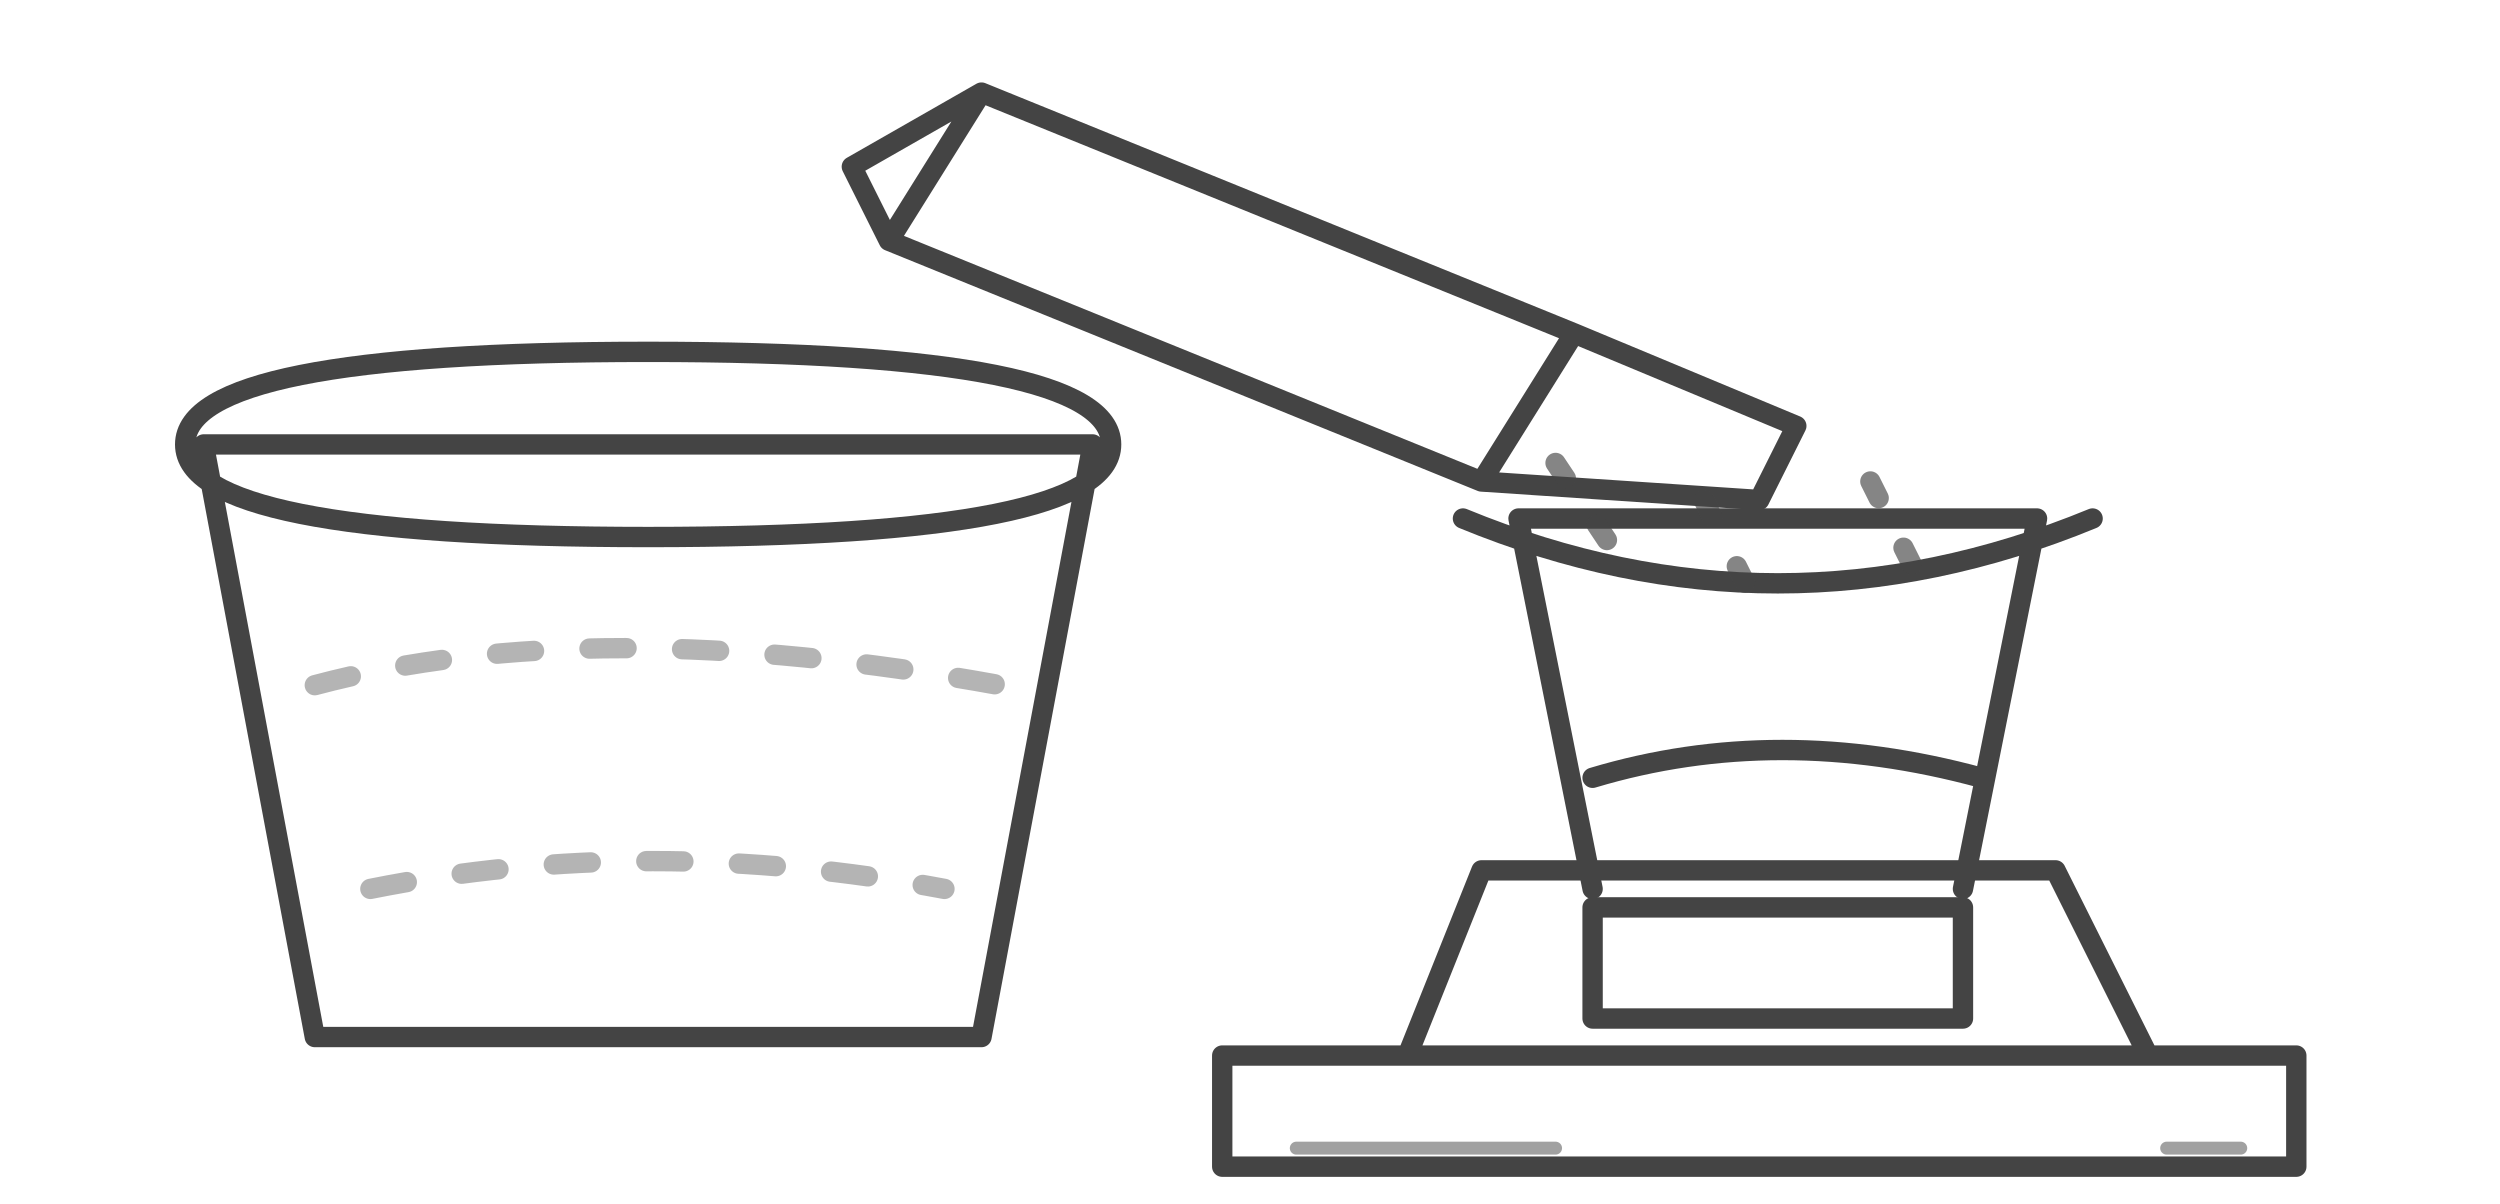
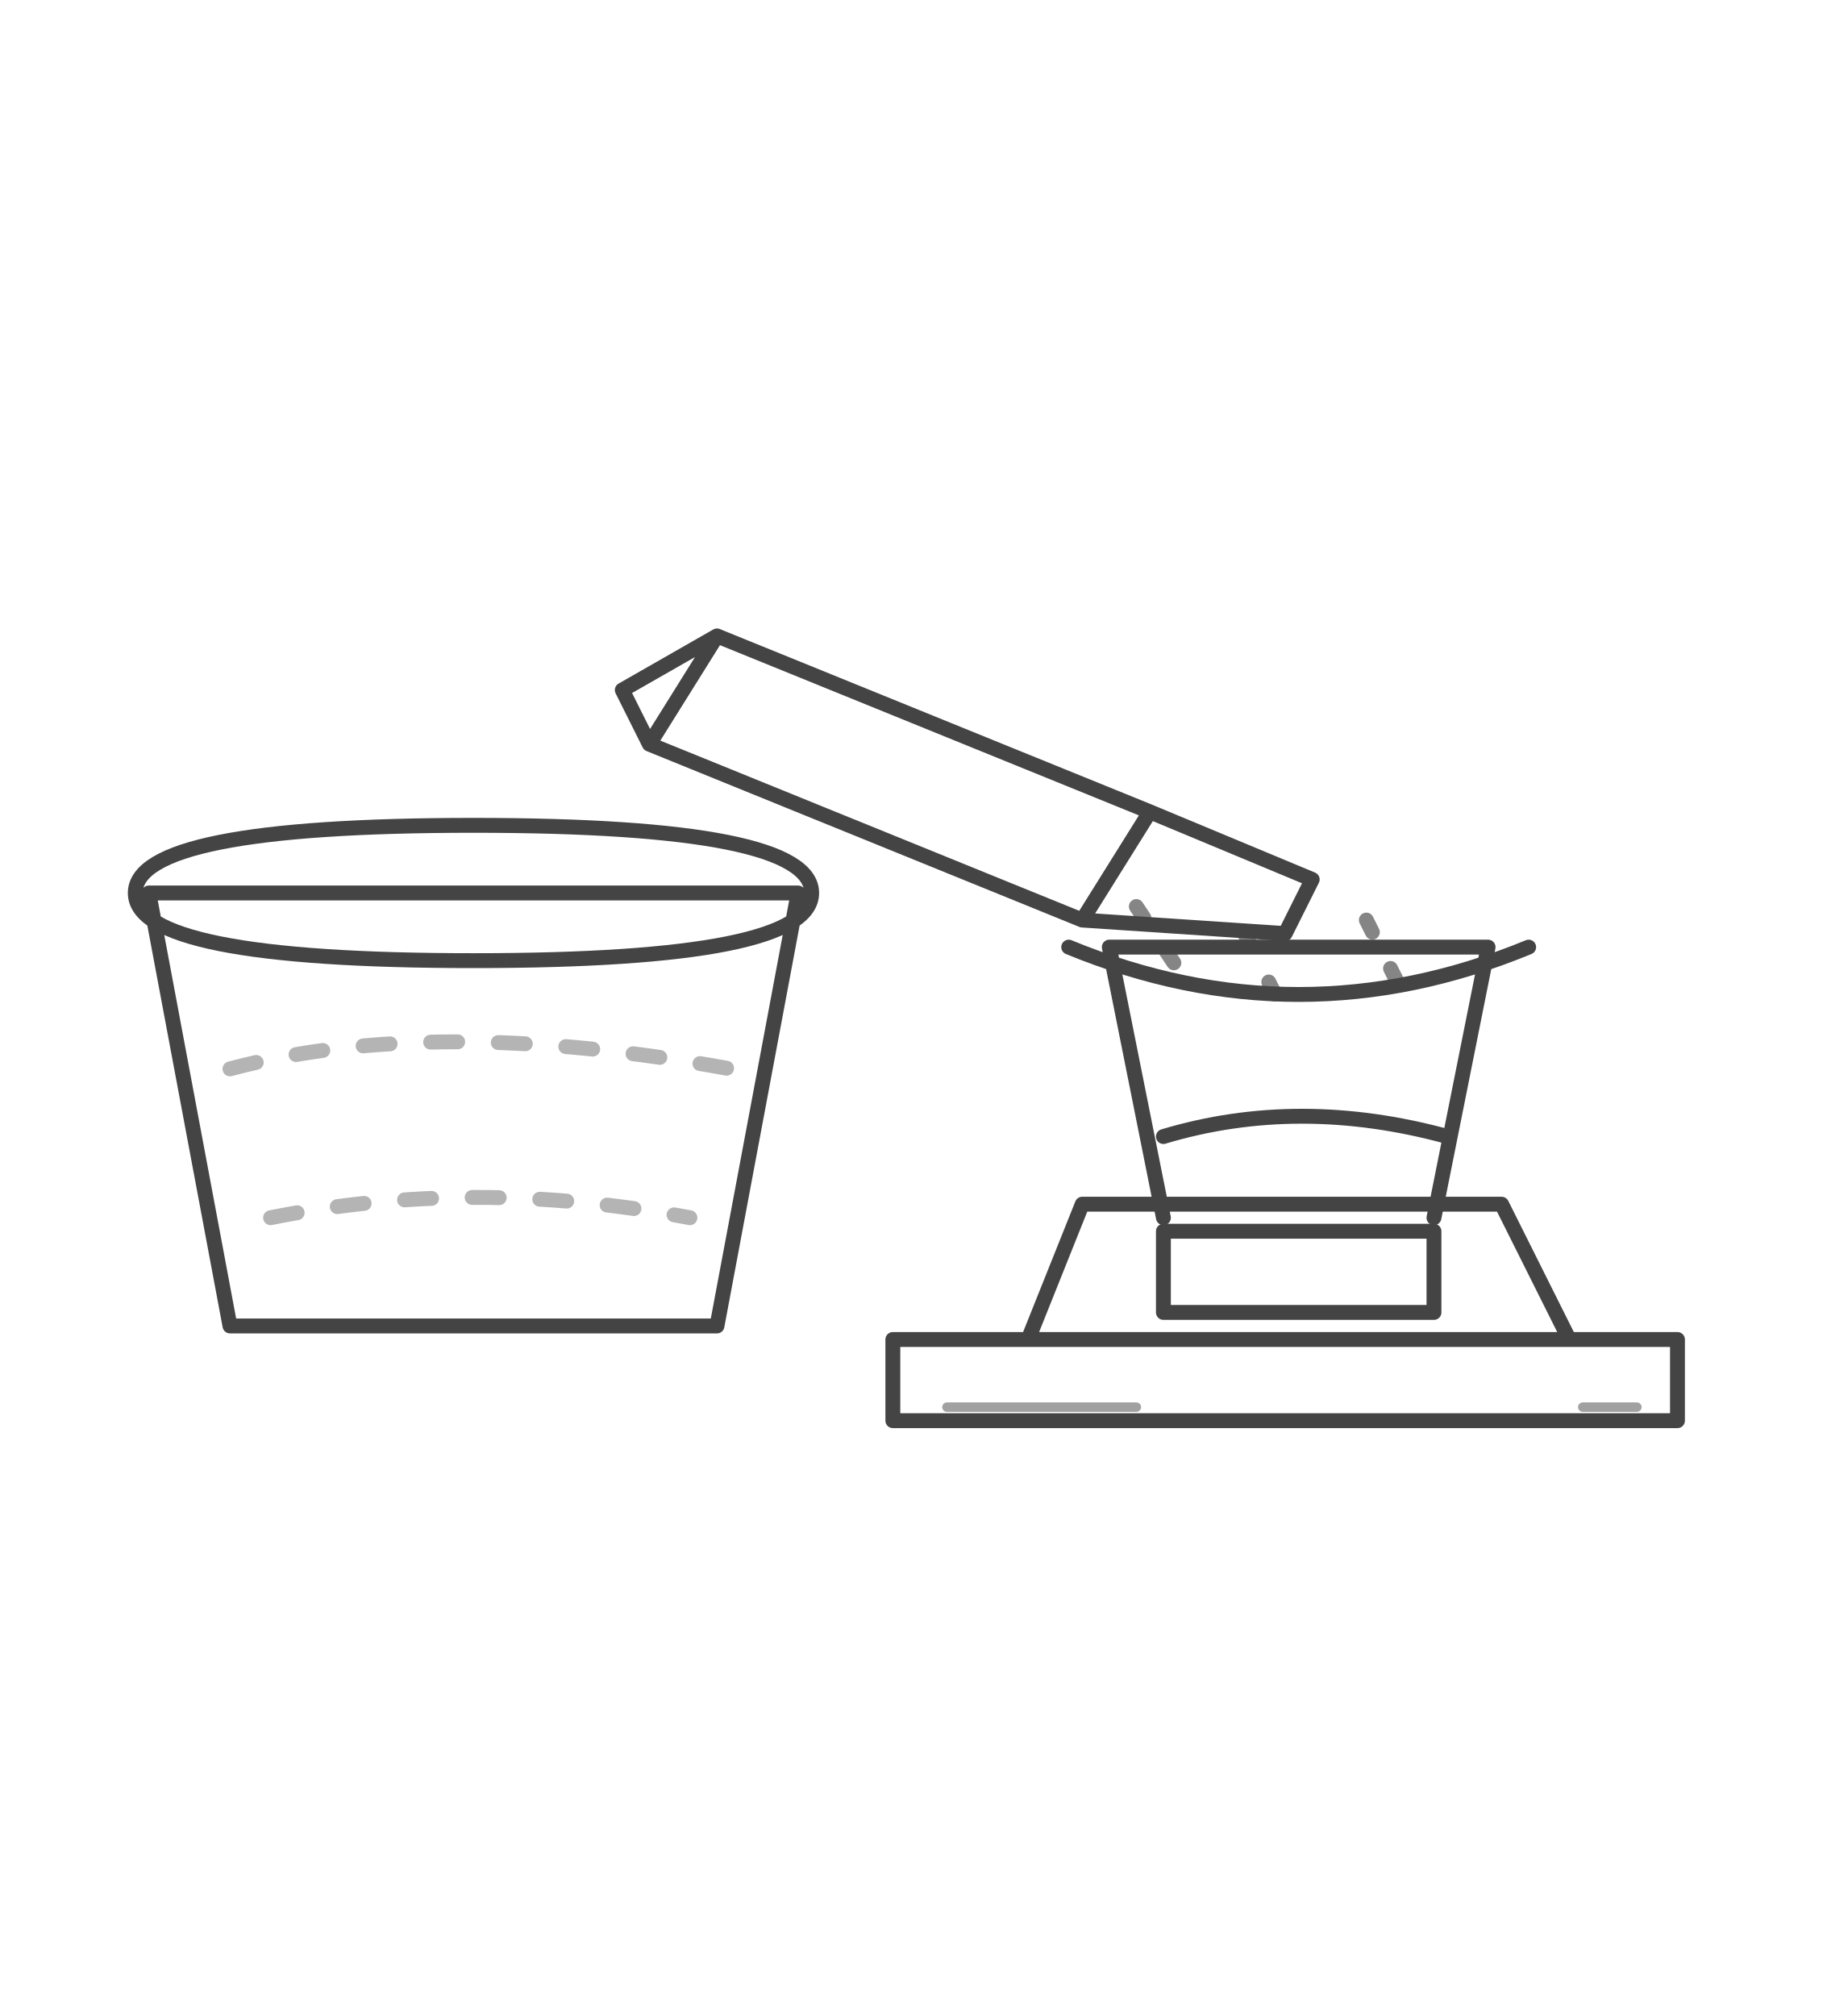
- <svg xmlns="http://www.w3.org/2000/svg" width="135" height="65" viewBox="0 0 135 65" fill="none" stroke="#444444" stroke-width="1.1" stroke-linejoin="round" stroke-linecap="round">
+ <svg xmlns="http://www.w3.org/2000/svg" width="135" height="149" viewBox="0 -42 135 149" fill="none" stroke="#444444" stroke-width="1.1" stroke-linejoin="round" stroke-linecap="round">
  <path d="M11 24H59L53 56H17L11 24Z M10 24Q10 19 35 19T60 24Q60 29 35 29T10 24Z" />
  <path d="M17 37Q32 33 54 37M20 48Q35 45 51 48" opacity=".4" stroke-dasharray="2 3" />
  <path d="M66 57H124V63H66Z M80 47H111L116 57H76Z M86 49H106V55H86Z" />
  <path d="M86 48L82 28H110L106 48M79 28Q96 35 113 28 M86 42Q96 39 107 42" />
  <path d="M53 5L85 18L80 26L48 13Z M53 5L46 9L48 13M85 18L97 23L95 27L80 26" />
  <path d="M84 25L88 31M92 27L95 33M101 26L104 32" stroke-dasharray="1 3" opacity=".65" />
  <path d="M70 62h14M117 62h4" stroke-width=".7" opacity=".5" />
</svg>
